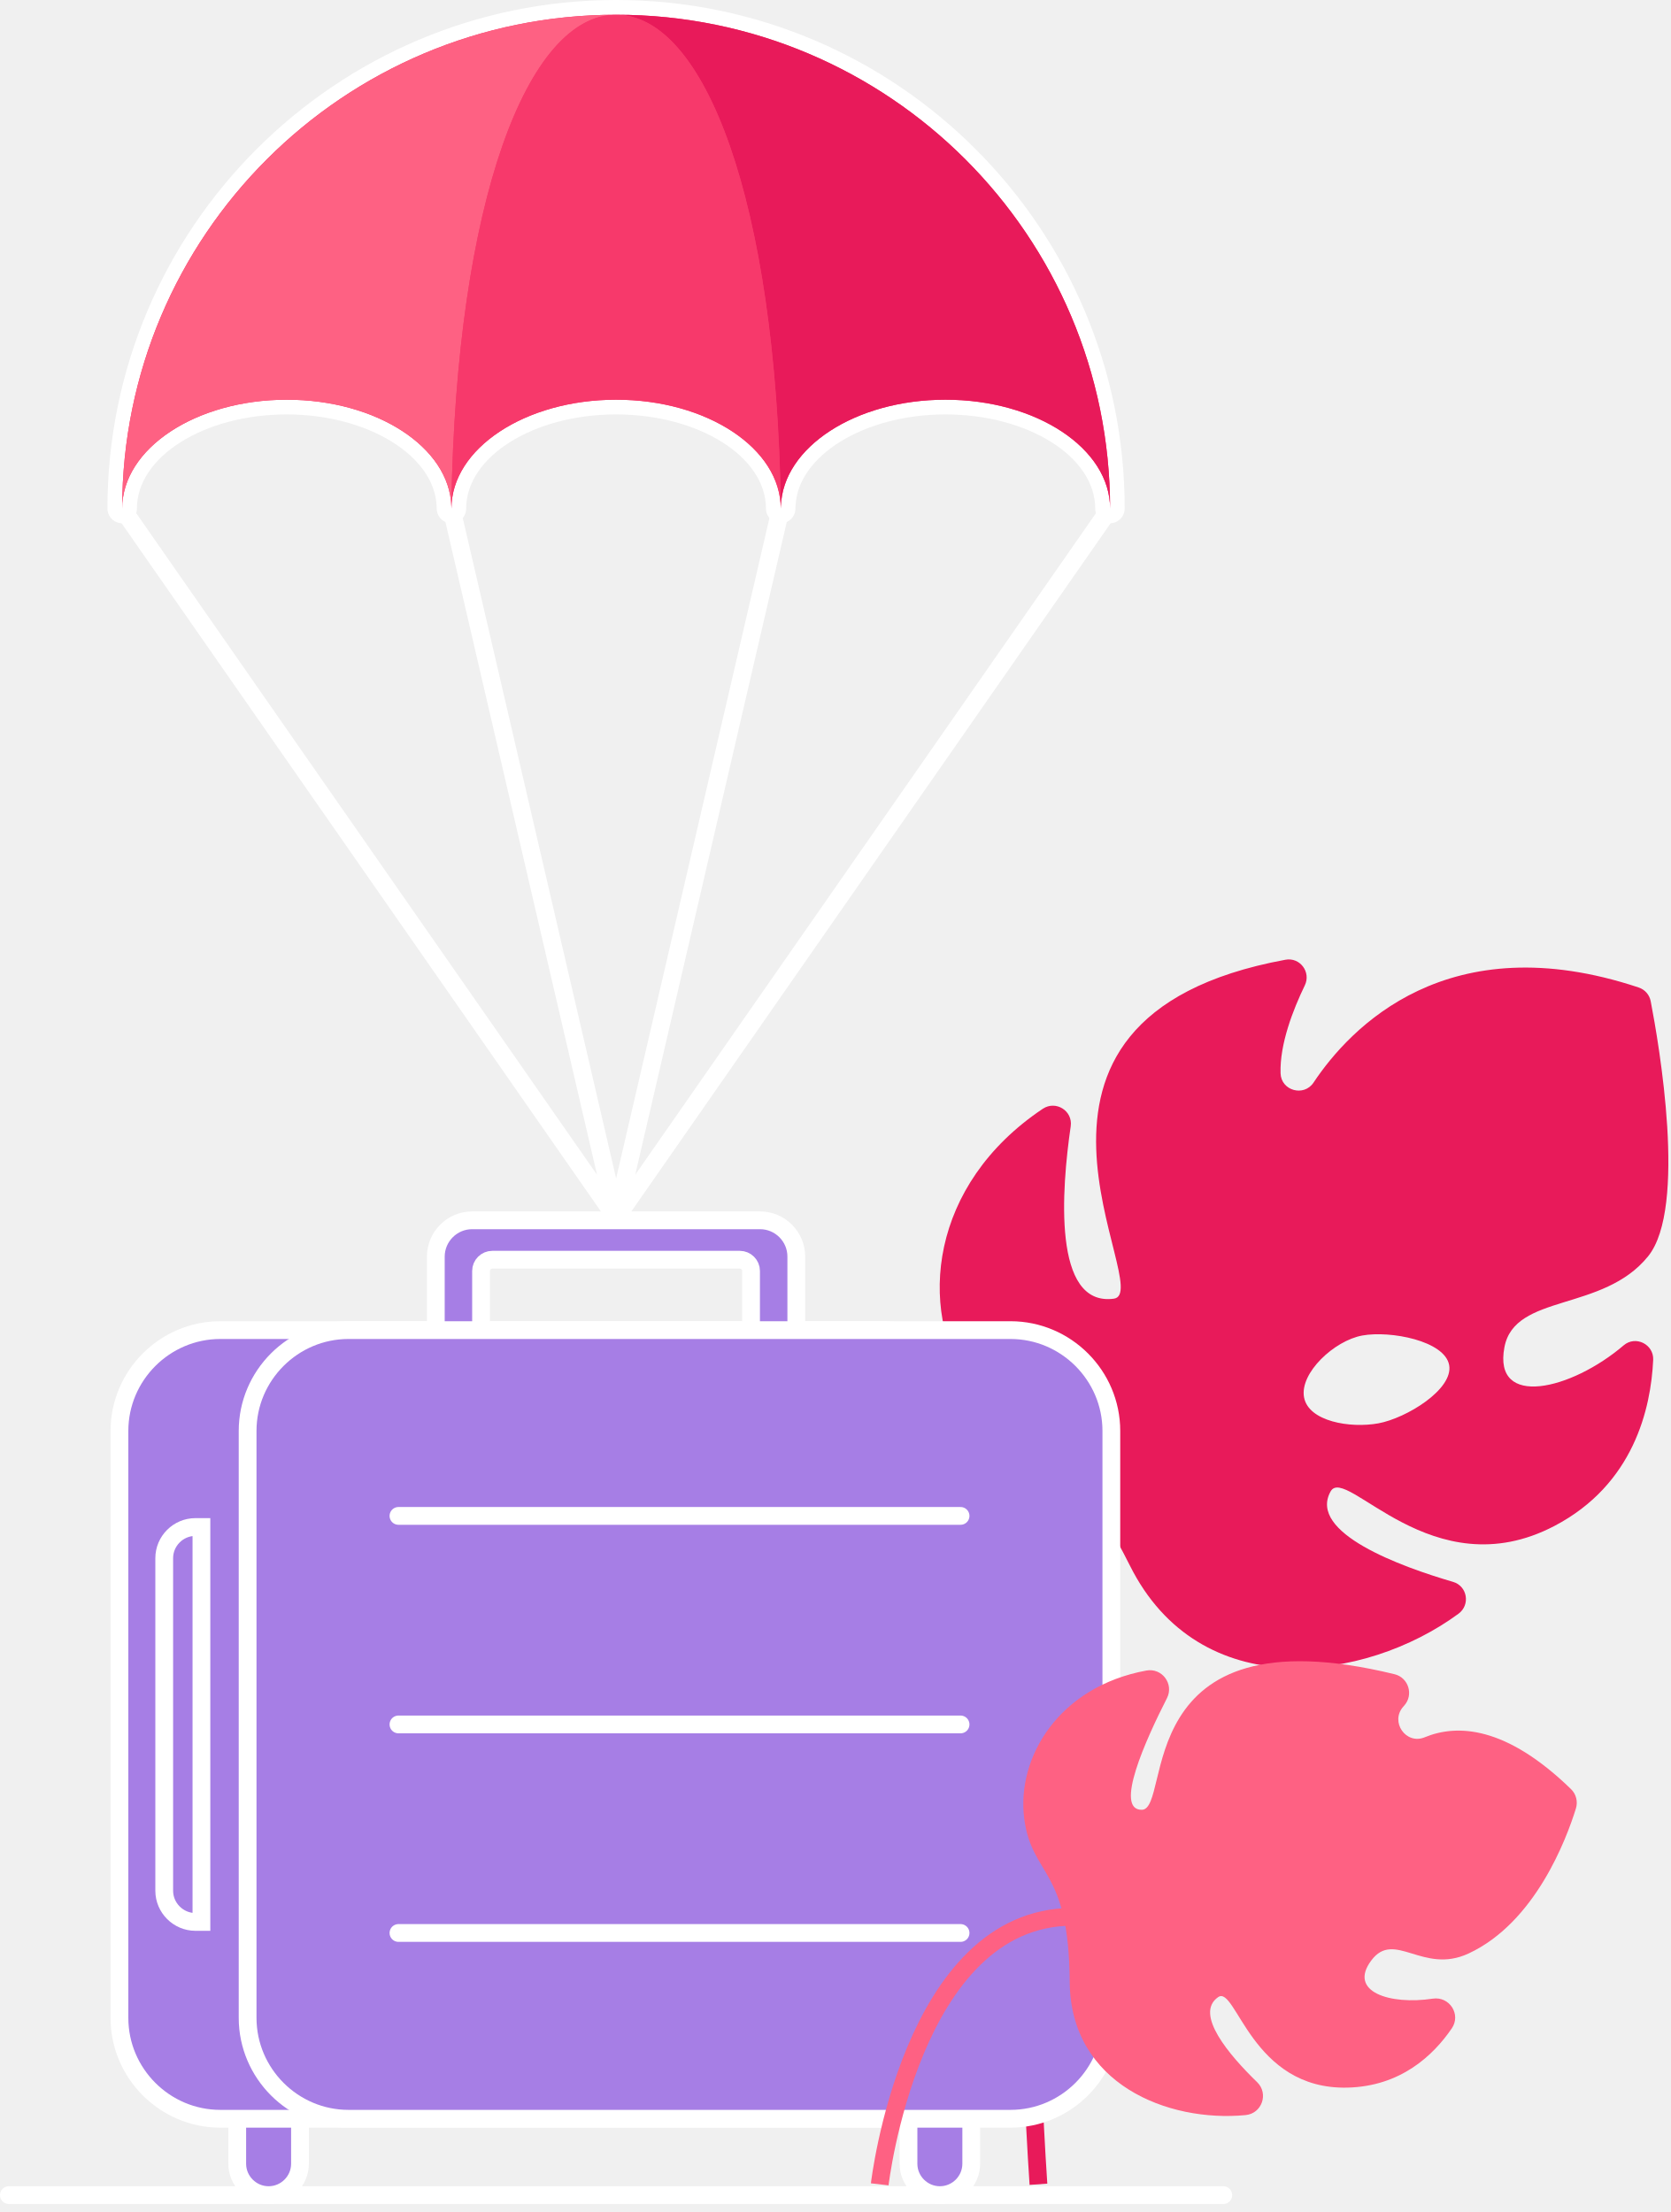
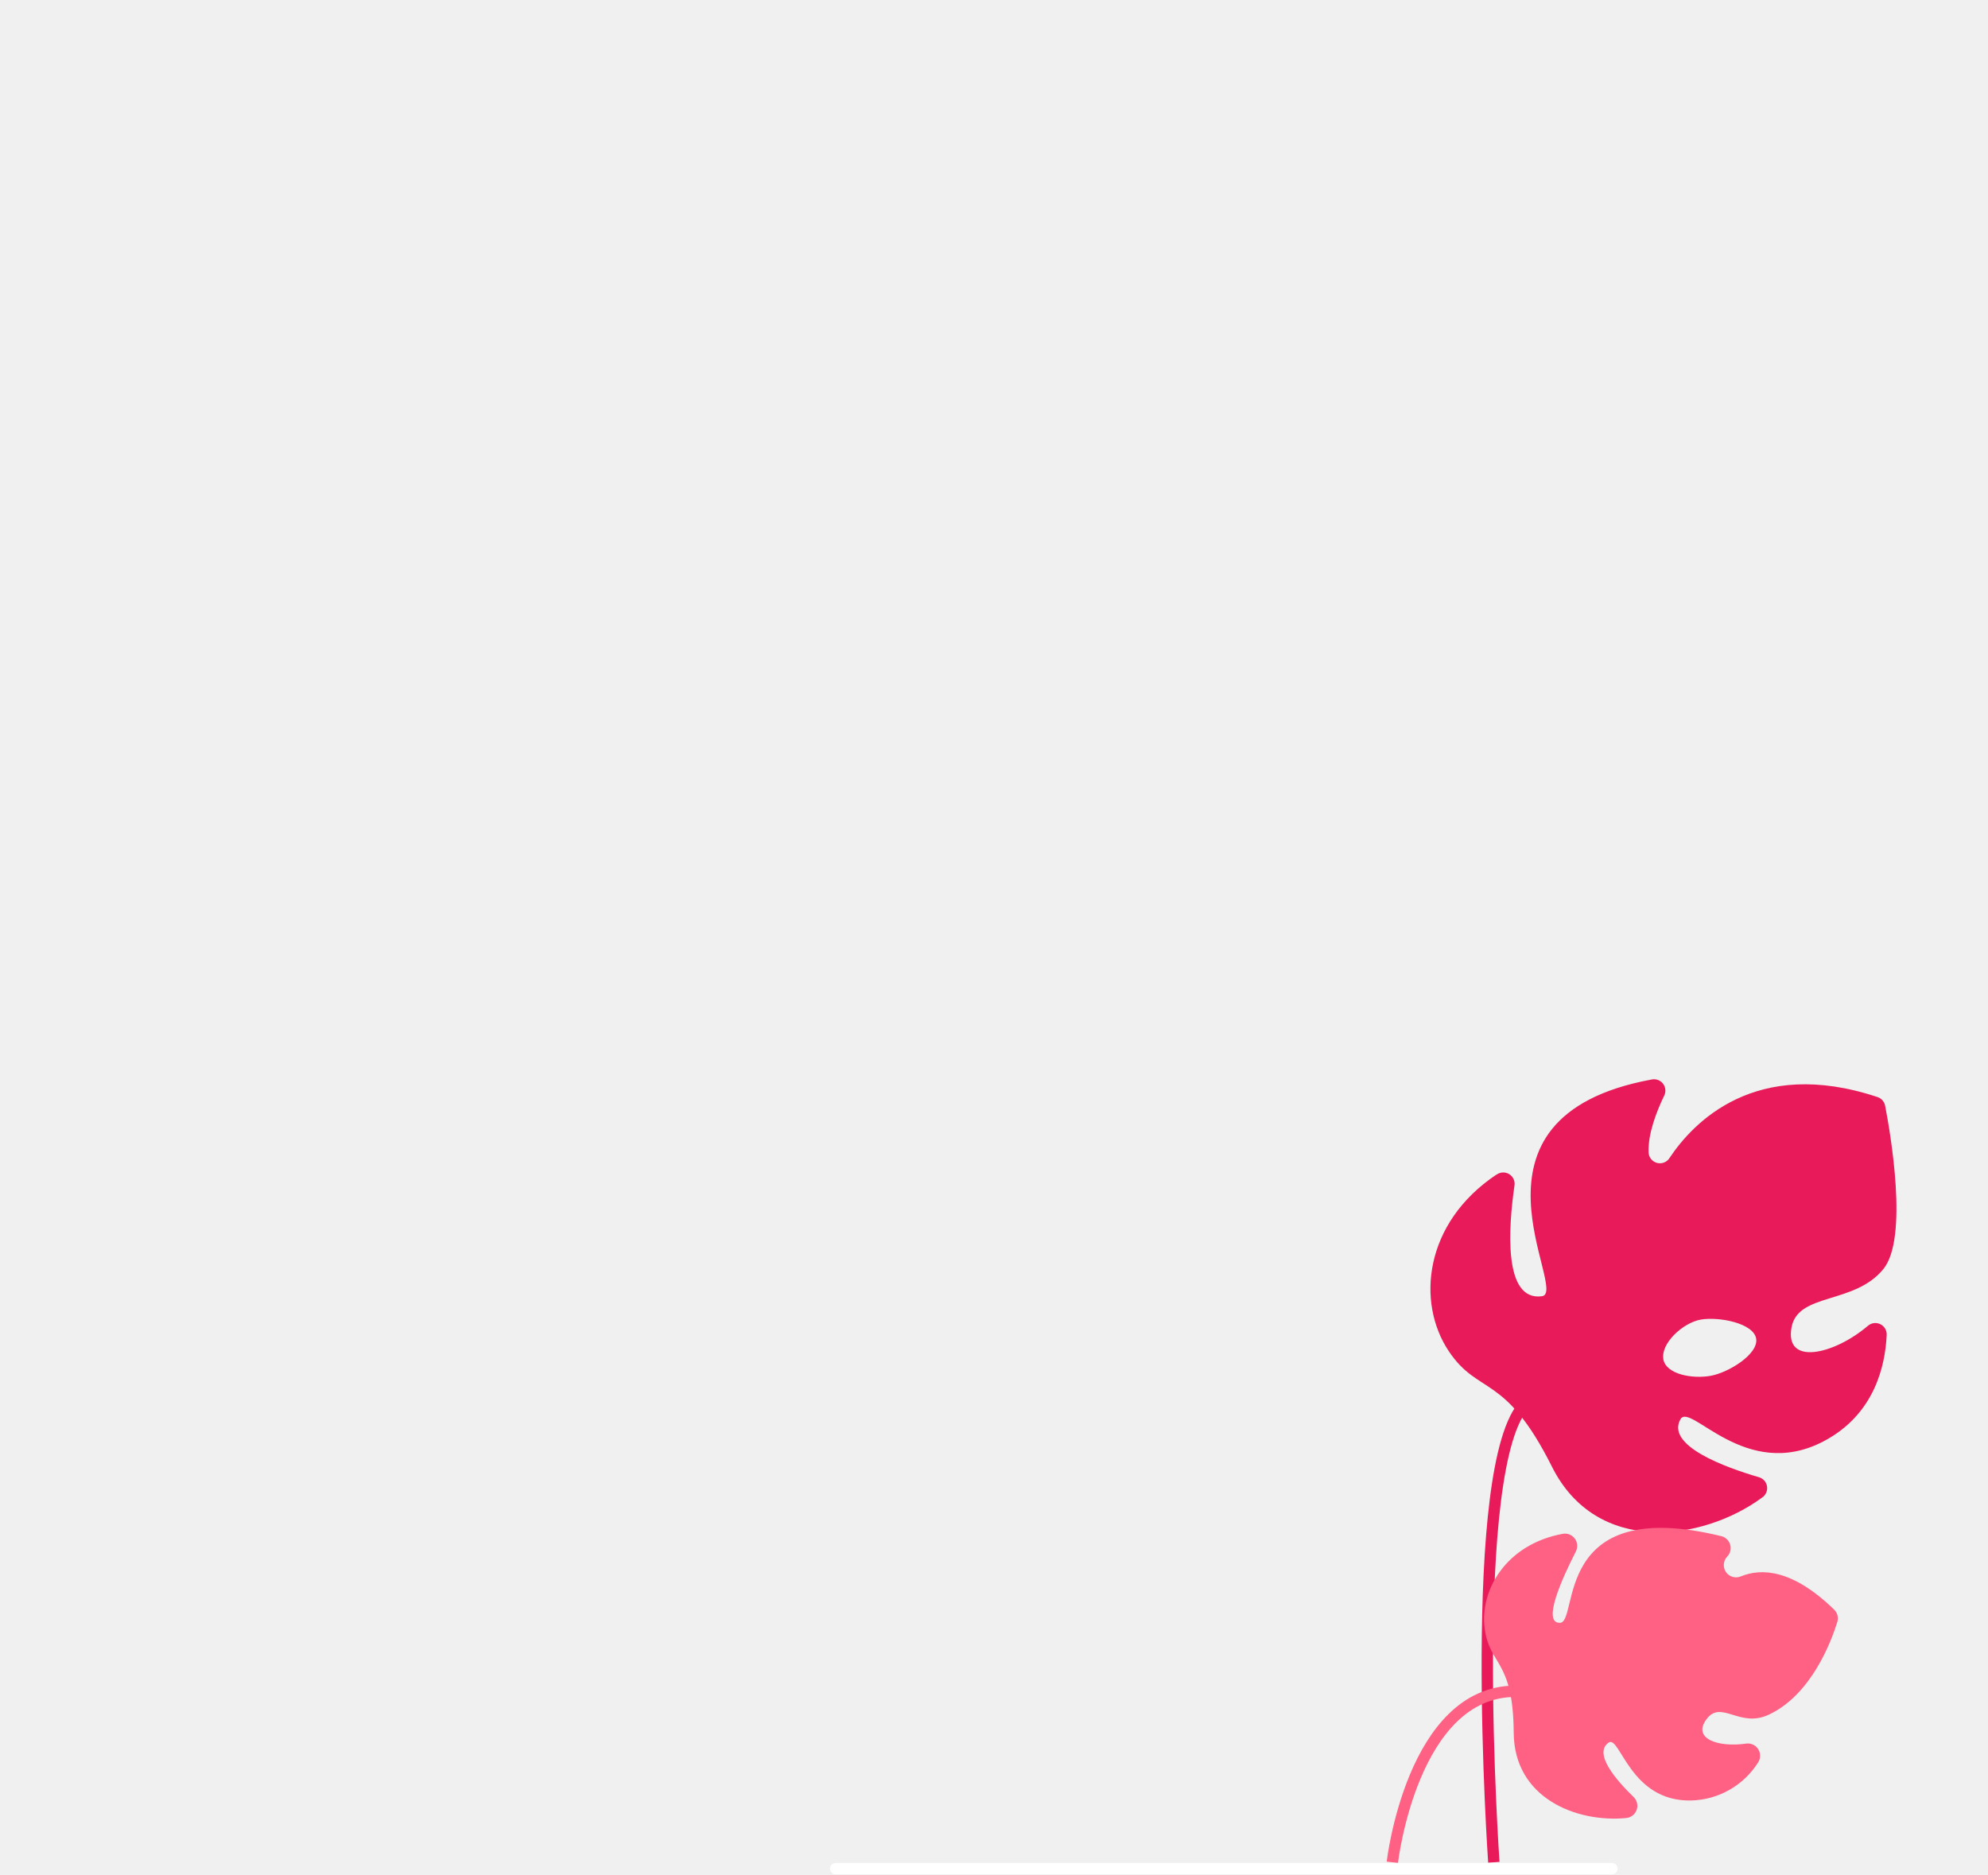
- <svg xmlns="http://www.w3.org/2000/svg" width="188" height="249" fill="none">
-   <path d="M117.345 124.816c1.467-.982 3.4.223 3.147 1.971-1.025 7.035-2.074 20.329 4.851 19.404 4.937-.658-16.654-31.533 19.318-38.156 1.632-.3 2.896 1.391 2.176 2.885-1.324 2.737-2.834 6.615-2.729 9.899.063 1.961 2.624 2.675 3.711 1.044 4.096-6.154 15.098-17.857 36.59-10.703.696.232 1.213.82 1.351 1.54.927 4.802 4.126 23.244-.289 28.716-5.088 6.312-15.025 4.144-16.174 10.249-1.3 6.906 7.513 4.825 13.421-.223 1.338-1.144 3.406-.116 3.322 1.642-.253 5.45-2.181 14.017-11.115 18.69-13.78 7.21-23.479-6.957-25.189-3.883-2.591 4.662 7.939 8.47 13.782 10.177 1.616.471 1.969 2.588.613 3.586-10.522 7.742-29.126 10.285-36.973-5.409-8.295-16.59-12.936-12.486-18.194-20.376-5.714-8.569-4.333-22.538 8.381-31.053zm29.403 32.469c.499 2.732 5.199 3.514 8.357 2.939 3.158-.577 8.473-3.832 7.974-6.563-.499-2.732-6.62-3.902-9.778-3.325-3.155.577-7.051 4.22-6.553 6.949z" fill="#E81A5A" />
-   <path d="M116.86 245.878s-4.908-70.272 5.541-80.722" stroke="#E81A5A" stroke-width="2" stroke-miterlimit="10" />
-   <path d="M1 247.1h136.663" stroke="#fff" stroke-width="2" stroke-miterlimit="10" stroke-linecap="round" />
-   <path d="M105.767 247.1c1.948 0 3.531-1.592 3.531-3.531v-5.065c0-1.948-1.592-3.531-3.531-3.531-1.948 0-3.531 1.591-3.531 3.531v5.065c0 1.939 1.591 3.531 3.531 3.531zM30.228 247.1c1.948 0 3.531-1.592 3.531-3.531v-5.065c0-1.948-1.591-3.531-3.531-3.531-1.948 0-3.531 1.591-3.531 3.531v5.065c0 1.939 1.591 3.531 3.531 3.531z" fill="#A67EE5" stroke="#fff" stroke-width="2" stroke-miterlimit="10" />
-   <path d="M24.79 238.504h74.503c6.242 0 11.348-5.106 11.348-11.348v-66.081c0-6.242-5.106-11.348-11.348-11.348h-74.503c-6.242 0-11.348 5.106-11.348 11.348v66.081c0 6.242 5.106 11.348 11.348 11.348z" fill="#A67EE5" stroke="#fff" stroke-width="2" stroke-miterlimit="10" />
-   <path d="M86.975 158.646v44.961M51.688 158.646v44.961" stroke="#fff" stroke-width="2" stroke-miterlimit="10" stroke-linecap="round" />
-   <path d="M53.13 137.368h32.402c2.246 0 4.078 1.832 4.078 4.078v16.007c0 .663-.53 1.193-1.194 1.193h-2.702c-.663 0-1.194-.53-1.194-1.193v-14.382c0-.696-.572-1.268-1.268-1.268H55.402c-.696 0-1.268.572-1.268 1.268v14.382c0 .663-.53 1.193-1.194 1.193h-2.702c-.663 0-1.194-.53-1.194-1.193v-16.007c.008-2.246 1.84-4.078 4.087-4.078z" fill="#A67EE5" stroke="#fff" stroke-width="2" stroke-miterlimit="10" />
-   <path d="M39.213 238.504h74.503c6.242 0 11.348-5.106 11.348-11.348v-66.081c0-6.242-5.106-11.348-11.348-11.348H39.213c-6.242 0-11.348 5.106-11.348 11.348v66.081c.008 6.242 5.114 11.348 11.348 11.348z" fill="#A67EE5" stroke="#fff" stroke-width="2" stroke-miterlimit="10" />
-   <path d="M108.096 170.641H44.841M108.096 194.116H44.841M108.096 217.591H44.841" stroke="#fff" stroke-width="2" stroke-miterlimit="10" stroke-linecap="round" />
-   <path d="M21.996 171.892h.671v44.455h-.671c-1.931 0-3.515-1.583-3.515-3.514v-37.418c-.008-1.939 1.575-3.523 3.515-3.523z" fill="#A67EE5" stroke="#fff" stroke-width="2" stroke-miterlimit="10" />
-   <path d="M69.336 137.078L13.749 57.245M69.336 137.078L50.801 57.245M87.862 57.245l-18.526 79.833M124.915 57.245l-55.579 79.833" stroke="#fff" stroke-width="2" stroke-miterlimit="10" stroke-linecap="round" stroke-linejoin="round" />
-   <path d="M124.915 58.074c-.456 0-.829-.373-.829-.829 0-6.3-7.941-11.422-17.698-11.422-9.557 0-17.498 5.023-17.689 11.19l-.008.232c0 .456-.373.829-.829.829-.456 0-.829-.373-.829-.829 0-6.3-7.941-11.422-17.697-11.422-9.756 0-17.697 5.123-17.697 11.422 0 .456-.373.829-.829.829-.456 0-.829-.373-.829-.829l-.008-.24c-.199-6.167-8.132-11.182-17.689-11.182-9.756 0-17.697 5.123-17.697 11.422 0 .456-.373.829-.829.829-.456 0-.829-.373-.829-.829C12.92 26.136 38.227.829 69.328.829c31.109 0 56.416 25.307 56.416 56.416 0 .456-.365.829-.829.829z" fill="#F7396B" />
-   <path d="M69.336 1.658c30.703 0 55.587 24.884 55.587 55.587 0-6.764-8.297-12.251-18.526-12.251-10.105 0-18.311 5.346-18.518 11.994 0 .083-.008.174-.008.257 0-6.764-8.297-12.251-18.526-12.251S50.801 50.481 50.801 57.245c0-.091-.008-.174-.008-.265-.216-6.64-8.422-11.986-18.518-11.986-10.237 0-18.526 5.487-18.526 12.251 0-30.703 24.884-55.587 55.587-55.587zm0-1.658c-31.565 0-57.245 25.68-57.245 57.245 0 .912.746 1.658 1.658 1.658.912 0 1.658-.746 1.658-1.658 0-5.844 7.568-10.594 16.869-10.594 9.11 0 16.678 4.659 16.86 10.378l.008.133v.083c0 .912.746 1.658 1.658 1.658.912 0 1.658-.738 1.658-1.658 0-5.844 7.568-10.594 16.868-10.594 9.3 0 16.869 4.75 16.869 10.594 0 .912.746 1.658 1.658 1.658.912 0 1.658-.746 1.658-1.658v-.075l.008-.133c.182-5.728 7.742-10.386 16.86-10.386 9.301 0 16.869 4.75 16.869 10.594 0 .912.746 1.658 1.657 1.658.912 0 1.658-.746 1.658-1.658C126.573 25.68 100.893 0 69.336 0z" fill="#fff" />
-   <path d="M69.336 1.658c9.922 0 18.021 20.897 18.543 55.33.207-6.648 8.414-11.994 18.518-11.994 10.237 0 18.526 5.487 18.526 12.251-.008-30.703-24.892-55.587-55.587-55.587z" fill="#E81A5A" />
-   <path d="M69.328 1.658c-30.695 0-55.579 24.884-55.579 55.587 0-6.764 8.297-12.251 18.526-12.251 10.096 0 18.302 5.346 18.518 11.986.522-34.425 8.612-55.322 18.535-55.322z" fill="#FE6183" />
-   <path d="M69.336 1.658c-9.931 0-18.021 20.897-18.543 55.322 0 .091.008.174.008.265 0-6.764 8.297-12.251 18.526-12.251 10.229 0 18.526 5.487 18.526 12.251 0-.091.008-.174.008-.257-.514-34.433-8.604-55.33-18.526-55.33z" fill="#F7396B" />
-   <path d="M176.796 201.401c.578.562.785 1.403.549 2.172-1.06 3.426-4.58 12.854-12.101 16.337-5.134 2.377-8.326-2.697-10.923.769-2.654 3.539 2.103 5.034 6.916 4.305 1.877-.285 3.211 1.775 2.141 3.343-2.101 3.076-5.771 6.521-11.725 6.671-10.845.269-12.553-11.584-14.569-10.186-2.722 1.885 1.269 6.548 4.386 9.573 1.325 1.285.54 3.531-1.297 3.706-8.763.839-19.719-3.51-19.794-15-.083-12.937-4.251-11.797-5.115-18.356-.906-6.881 3.883-14.876 13.744-16.686 1.762-.322 3.128 1.514 2.313 3.112-2.412 4.732-5.959 12.606-2.824 12.563 3.461-.048-1.578-22.578 28.432-15.263 1.584.384 2.181 2.329 1.089 3.539-.032.037-.067.075-.099.113-1.517 1.704.296 4.321 2.406 3.45 3.663-1.517 9.165-1.272 16.471 5.838z" fill="#FE6183" />
-   <path d="M99 245.886s3.48-30.113 21.701-30.113" stroke="#FE6183" stroke-width="2" stroke-miterlimit="10" />
+ <svg xmlns="http://www.w3.org/2000/svg" viewBox="0 0 350 330">
+   <g style="opacity: 0" id="small-cloud">
+     <animateTransform attributeName="transform" values="100 0; 20 0; 0 0" keyTimes="0; 0.5; 1" dur="175ms" />
+     <animateTransform attributeName="transform" begin="1s" values="0 0; 0 -20; 0 -50; 0 -100" keyTimes="0; 0.4; 0.7; 1" dur="250ms" fill="freeze" />
+     <animate attributeName="opacity" from="0" to="1" fill="freeze" dur="175ms" />
+     <animate attributeName="opacity" begin="1s" from="1" to="0" fill="freeze" dur="250ms" />
+     <path d="M85.22,67.45H57.86a12.4,12.4,0,1,0-24.8,0H15.13" fill="none" stroke="#fff" stroke-linecap="round" stroke-miterlimit="10" stroke-width="2" />
+     <line x1="65.43" y1="77.72" x2="105.21" y2="77.72" fill="none" stroke="#fff" stroke-linecap="round" stroke-miterlimit="10" stroke-width="2" />
+     <line x1="93.48" y1="67.45" x2="115.68" y2="67.45" fill="none" stroke="#fff" stroke-linecap="round" stroke-miterlimit="10" stroke-width="2" />
+   </g>
+   <g style="opacity: 0" id="big-cloud">
+     <animateTransform attributeName="transform" values="200 0; 40 0; 0 0" keyTimes="0; 0.4; 1" dur="250ms" />
+     <animateTransform attributeName="transform" begin="1s" values="0 0; 0 -50; 0 -100; 0 -200" keyTimes="0; 0.4; 0.7; 1" dur="300ms" fill="freeze" />
+     <animate attributeName="opacity" from="0" to="1" fill="freeze" dur="200ms" />
+     <animate attributeName="opacity" begin="1s" from="1" to="0" fill="freeze" dur="300ms" />
+     <line x1="272.13" y1="145.27" x2="311.9" y2="145.27" fill="none" stroke="#fff" stroke-linecap="round" stroke-miterlimit="10" stroke-width="2" />
+     <line x1="300.17" y1="135" x2="322.37" y2="135" fill="none" stroke="#fff" stroke-linecap="round" stroke-miterlimit="10" stroke-width="2" />
+     <path d="M235.77,119H216.32a35.49,35.49,0,0,0-68-13.69A26.34,26.34,0,0,0,135.43,102a26.72,26.72,0,0,0-24.8,17H95.48a10.49,10.49,0,0,0,0,21h140.3a10.49,10.49,0,0,0,0-21" fill="#fff" />
+   </g>
+   <g style="transform-origin: 50% 100%;" id="big-leaf">
+     <animateTransform attributeName="transform" type="skewX" values="0; -3; 0; -3; 0" dur="2s" additive="sum" fill="freeze" repeatCount="indefinite" />
+     <animateTransform attributeName="transform" type="skewY" values="0; 3; 0; 3; 0" dur="2s" additive="sum" fill="freeze" repeatCount="indefinite" />
+     <path d="M263.47,206.82a2,2,0,0,1,3.15,2c-1,7-2.07,20.33,4.85,19.4,4.94-.66-16.65-31.53,19.32-38.16a2,2,0,0,1,2.18,2.89c-1.32,2.74-2.83,6.61-2.73,9.9a2,2,0,0,0,3.71,1c4.1-6.15,15.1-17.86,36.59-10.7a2,2,0,0,1,1.35,1.54c0.93,4.8,4.13,23.24-.29,28.72-5.09,6.31-15,4.14-16.18,10.25-1.3,6.91,7.51,4.82,13.42-.22a2,2,0,0,1,3.32,1.64c-0.25,5.45-2.18,14-11.12,18.69-13.78,7.21-23.48-7-25.19-3.88-2.59,4.66,7.94,8.47,13.78,10.18a2,2,0,0,1,.61,3.59c-10.52,7.74-29.13,10.28-37-5.41-8.3-16.59-12.93-12.49-18.19-20.38-5.71-8.57-4.33-22.54,8.38-31.05m29.4,32.47c0.5,2.73,5.2,3.51,8.35,2.94s8.47-3.83,8-6.56-6.62-3.9-9.78-3.33-7.05,4.22-6.55,6.95" fill="#e81a5a" />
+     <path d="M263,327.88s-4.91-70.27,5.54-80.72" fill="none" stroke="#e81a5a" stroke-miterlimit="10" stroke-width="2" />
+   </g>
+   <g style="opacity: 0;" id="case">
+     <animateMotion fill="freeze" begin="750ms" dur="1.5s" path="M179,111c24.19-9.24,29.8-15.84,29.42-20.44C207.18,75.43,138.73,51.78,96,84c-2.93,2.21-31.66,24.52-29,54,3.54,39.18,59.83,61.15,75.7,67.35,53.65,20.94,94.43,8.79,101.78,27.18,2.89,7.25.78,19.69-21.48,42.47" />
+     <animate attributeName="opacity" from="0" to="1" fill="freeze" begin="750ms" dur="50ms" />
+     <animateTransform attributeName="transform" type="scale" begin="750ms" values="0.1 0.1; 0.3 0.3; 0.7 0.7; 1 1" dur="1.5s" fill="freeze" additive="sum" />
+     <animateTransform attributeName="transform" type="rotate" begin="750ms" values="45; -30; 30; -15; 0" dur="1.5s" fill="freeze" additive="sum" />
+     <animateTransform attributeName="transform" begin="750ms" values="-100 -350; -220 -275" dur="1.5s" fill="freeze" additive="sum" />
+     <path d="M251.89,328.88a3.54,3.54,0,0,0,3.53-3.53v-5.07a3.53,3.53,0,1,0-7.06,0v5.07a3.55,3.55,0,0,0,3.53,3.53" fill="#a67ee5" />
+     <path d="M251.89,328.88a3.54,3.54,0,0,0,3.53-3.53v-5.07a3.53,3.53,0,1,0-7.06,0v5.07A3.55,3.55,0,0,0,251.89,328.88Z" fill="none" stroke="#fff" stroke-miterlimit="10" stroke-width="2" />
+     <path d="M176.35,328.88a3.54,3.54,0,0,0,3.53-3.53v-5.07a3.53,3.53,0,1,0-7.06,0v5.07a3.54,3.54,0,0,0,3.53,3.53" fill="#a67ee5" />
+     <path d="M176.35,328.88a3.54,3.54,0,0,0,3.53-3.53v-5.07a3.53,3.53,0,1,0-7.06,0v5.07A3.54,3.54,0,0,0,176.35,328.88Z" fill="none" stroke="#fff" stroke-miterlimit="10" stroke-width="2" />
+     <path d="M170.92,320.29h74.5a11.38,11.38,0,0,0,11.35-11.35V242.86a11.38,11.38,0,0,0-11.35-11.35h-74.5a11.38,11.38,0,0,0-11.35,11.35v66.08a11.38,11.38,0,0,0,11.35,11.35" fill="#a67ee5" />
+     <rect x="159.57" y="231.51" width="97.2" height="88.78" rx="11.35" ry="11.35" fill="none" stroke="#fff" stroke-miterlimit="10" stroke-width="2" />
+     <path d="M199.26,219.15h32.4a4.09,4.09,0,0,1,4.08,4.08v16a1.19,1.19,0,0,1-1.19,1.19h-2.7a1.19,1.19,0,0,1-1.19-1.19V224.86a1.27,1.27,0,0,0-1.27-1.27H201.53a1.27,1.27,0,0,0-1.27,1.27v14.38a1.19,1.19,0,0,1-1.19,1.19h-2.7a1.19,1.19,0,0,1-1.19-1.19v-16a4.1,4.1,0,0,1,4.09-4.08" fill="#a67ee5" />
+     <path d="M199.26,219.15h32.4a4.09,4.09,0,0,1,4.08,4.08v16a1.19,1.19,0,0,1-1.19,1.19h-2.7a1.19,1.19,0,0,1-1.19-1.19V224.86a1.27,1.27,0,0,0-1.27-1.27H201.53a1.27,1.27,0,0,0-1.27,1.27v14.38a1.19,1.19,0,0,1-1.19,1.19h-2.7a1.19,1.19,0,0,1-1.19-1.19v-16A4.1,4.1,0,0,1,199.26,219.15Z" fill="none" stroke="#fff" stroke-miterlimit="10" stroke-width="2" />
+     <path d="M185.34,320.29h74.5a11.38,11.38,0,0,0,11.35-11.35V242.86a11.38,11.38,0,0,0-11.35-11.35h-74.5A11.38,11.38,0,0,0,174,242.86v66.08a11.39,11.39,0,0,0,11.35,11.35" fill="#a67ee5" />
+     <path d="M185.34,320.29h74.5a11.38,11.38,0,0,0,11.35-11.35V242.86a11.38,11.38,0,0,0-11.35-11.35h-74.5A11.38,11.38,0,0,0,174,242.86v66.08A11.39,11.39,0,0,0,185.34,320.29Z" fill="none" stroke="#fff" stroke-miterlimit="10" stroke-width="2" />
+     <line x1="254.22" y1="252.43" x2="190.97" y2="252.43" fill="none" stroke="#fff" stroke-linecap="round" stroke-miterlimit="10" stroke-width="2" />
+     <line x1="254.22" y1="275.9" x2="190.97" y2="275.9" fill="none" stroke="#fff" stroke-linecap="round" stroke-miterlimit="10" stroke-width="2" />
+     <line x1="254.22" y1="299.38" x2="190.97" y2="299.38" fill="none" stroke="#fff" stroke-linecap="round" stroke-miterlimit="10" stroke-width="2" />
+     <path d="M168.12,253.68h0.67v44.46h-0.67a3.53,3.53,0,0,1-3.52-3.51V257.2a3.52,3.52,0,0,1,3.52-3.52" fill="#a67ee5" />
+     <path d="M168.12,253.68h0.67v44.46h-0.67a3.53,3.53,0,0,1-3.52-3.51V257.2A3.52,3.52,0,0,1,168.12,253.68Z" fill="none" stroke="#fff" stroke-miterlimit="10" stroke-width="2" />
+     <line x1="215.46" y1="218.86" x2="159.87" y2="139.03" fill="none" stroke="#fff" stroke-linecap="round" stroke-linejoin="round" stroke-width="2" />
+     <line x1="215.46" y1="218.86" x2="196.93" y2="139.03" fill="none" stroke="#fff" stroke-linecap="round" stroke-linejoin="round" stroke-width="2" />
+     <line x1="233.99" y1="139.03" x2="215.46" y2="218.86" fill="none" stroke="#fff" stroke-linecap="round" stroke-linejoin="round" stroke-width="2" />
+     <line x1="271.04" y1="139.03" x2="215.46" y2="218.86" fill="none" stroke="#fff" stroke-linecap="round" stroke-linejoin="round" stroke-width="2" />
+     <g>
+       <path d="M215.46,83.44A55.58,55.58,0,0,1,271,139c0-6.76-8.3-12.25-18.53-12.25s-18.31,5.35-18.52,12c0,0.08,0,.17,0,0.26,0-6.76-8.3-12.25-18.53-12.25s-18.54,5.49-18.54,12.25c0-.09,0-0.17,0-0.26-0.22-6.64-8.42-12-18.52-12s-18.52,5.49-18.52,12.25a55.58,55.58,0,0,1,55.59-55.59m0-1.66A57.31,57.31,0,0,0,158.22,139a1.66,1.66,0,1,0,3.32,0c0-5.84,7.57-10.59,16.87-10.59,9.11,0,16.68,4.66,16.86,10.38V139a1.66,1.66,0,0,0,3.32,0c0-5.84,7.57-10.59,16.87-10.59s16.87,4.75,16.87,10.59a1.66,1.66,0,0,0,3.32,0v-0.21c0.18-5.73,7.74-10.39,16.86-10.39,9.3,0,16.87,4.75,16.87,10.59a1.66,1.66,0,1,0,3.32,0,57.3,57.3,0,0,0-57.23-57.25" fill="#fff" />
+       <path d="M215.46,83.44c9.92,0,18,20.9,18.54,55.33,0.21-6.65,8.41-12,18.52-12S271,132.27,271,139a55.59,55.59,0,0,0-55.59-55.59" fill="#e81a5a" />
+       <path d="M215.45,83.44A55.58,55.58,0,0,0,159.87,139c0-6.76,8.3-12.25,18.52-12.25s18.3,5.35,18.52,12c0.52-34.43,8.61-55.32,18.53-55.32" fill="#fe6183" />
+       <path d="M215.46,83.44c-9.93,0-18,20.9-18.54,55.32,0,0.09,0,.17,0,0.26,0-6.76,8.3-12.25,18.53-12.25S234,132.27,234,139c0-.09,0-0.17,0-0.26-0.51-34.43-8.6-55.33-18.52-55.33" fill="#f7396b" />
+     </g>
+   </g>
+   <g style="transform-origin: 50% 100%;" id="small-leaf">
+     <animateTransform attributeName="transform" type="skewX" values="-2; 0; -2; 0; -2" dur="2s" additive="sum" fill="freeze" repeatCount="indefinite" />
+     <animateTransform attributeName="transform" type="skewY" values="2; 0; 2; 0; 2" dur="2s" additive="sum" fill="freeze" repeatCount="indefinite" />
+     <path d="M322.92,283.4a2.14,2.14,0,0,1,.55,2.17c-1.06,3.43-4.58,12.85-12.1,16.34-5.13,2.38-8.33-2.7-10.92.77s2.1,5,6.92,4.31a2.16,2.16,0,0,1,2.14,3.34A14.34,14.34,0,0,1,297.78,317c-10.84.27-12.55-11.58-14.57-10.19-2.72,1.89,1.27,6.55,4.39,9.57a2.16,2.16,0,0,1-1.3,3.71c-8.76.84-19.72-3.51-19.8-15-0.08-12.94-4.25-11.8-5.11-18.35-0.91-6.88,3.88-14.88,13.74-16.69a2.16,2.16,0,0,1,2.31,3.11c-2.41,4.73-6,12.6-2.82,12.56,3.46,0-1.58-22.58,28.43-15.26a2.16,2.16,0,0,1,1.09,3.54l-0.1.11a2.16,2.16,0,0,0,2.41,3.45c3.66-1.52,9.16-1.27,16.47,5.84" fill="#fe6183" />
+     <path d="M245.13,327.88s3.48-30.11,21.7-30.11" fill="none" stroke="#fe6183" stroke-miterlimit="10" stroke-width="2" />
+   </g>
+   <g>
+     <line x1="147.13" y1="329" x2="283.79" y2="329" fill="none" stroke="#fff" stroke-linecap="round" stroke-miterlimit="10" stroke-width="2">
+       <animate attributeName="x1" from="0" to="147.13" dur="350ms" />
+       <animate attributeName="x2" from="0" to="283.79" dur="200ms" />
+     </line>
+   </g>
</svg>
